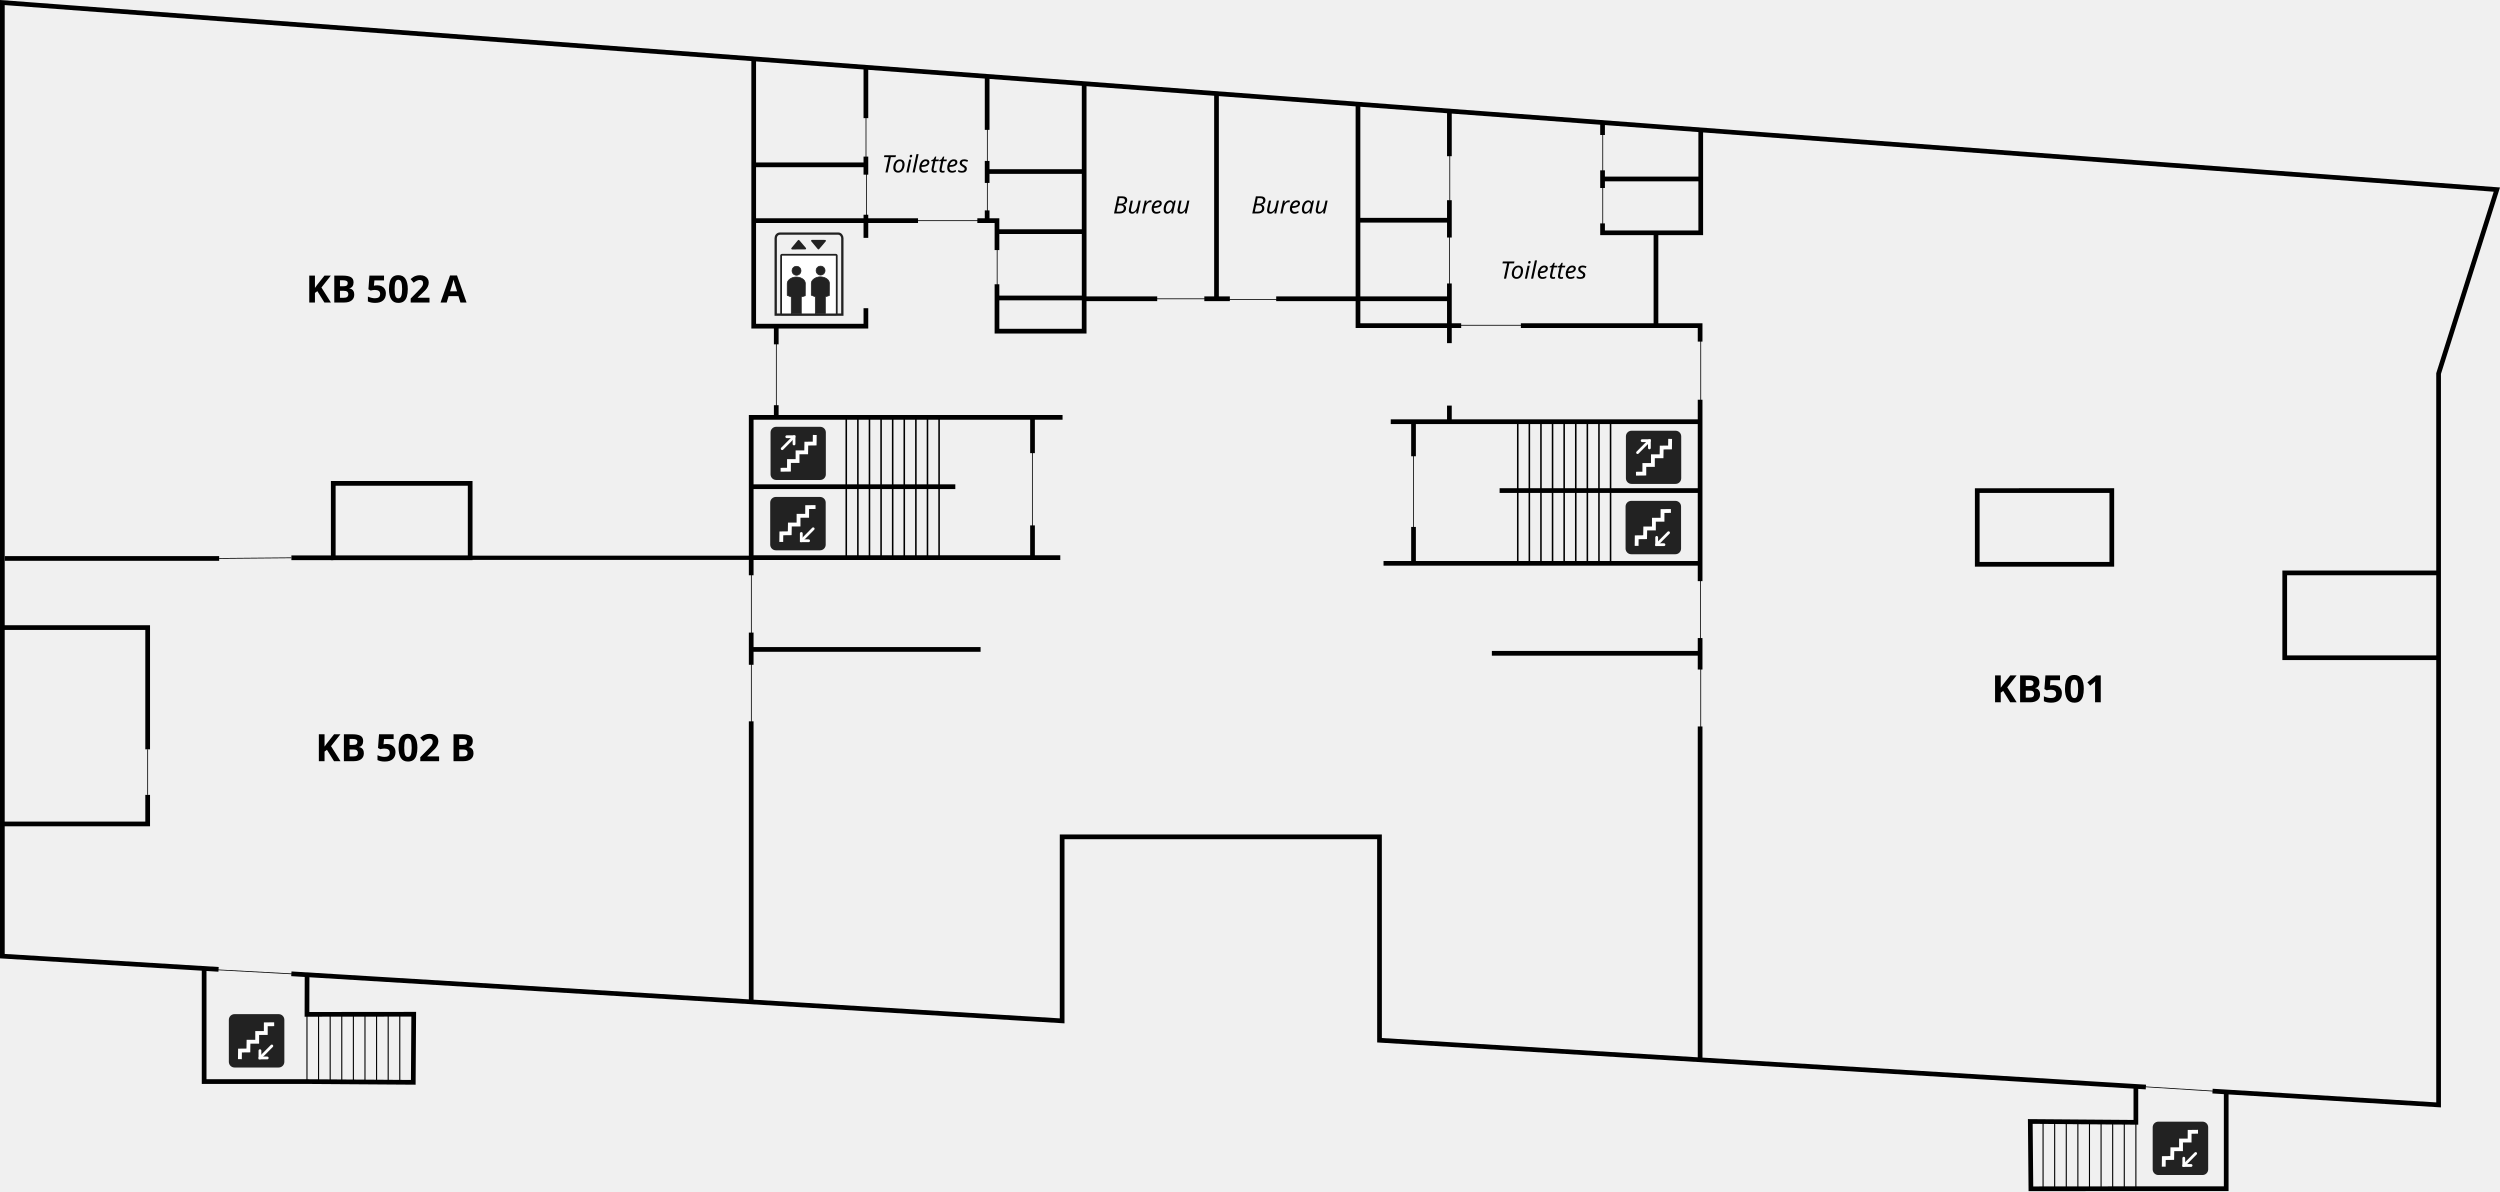
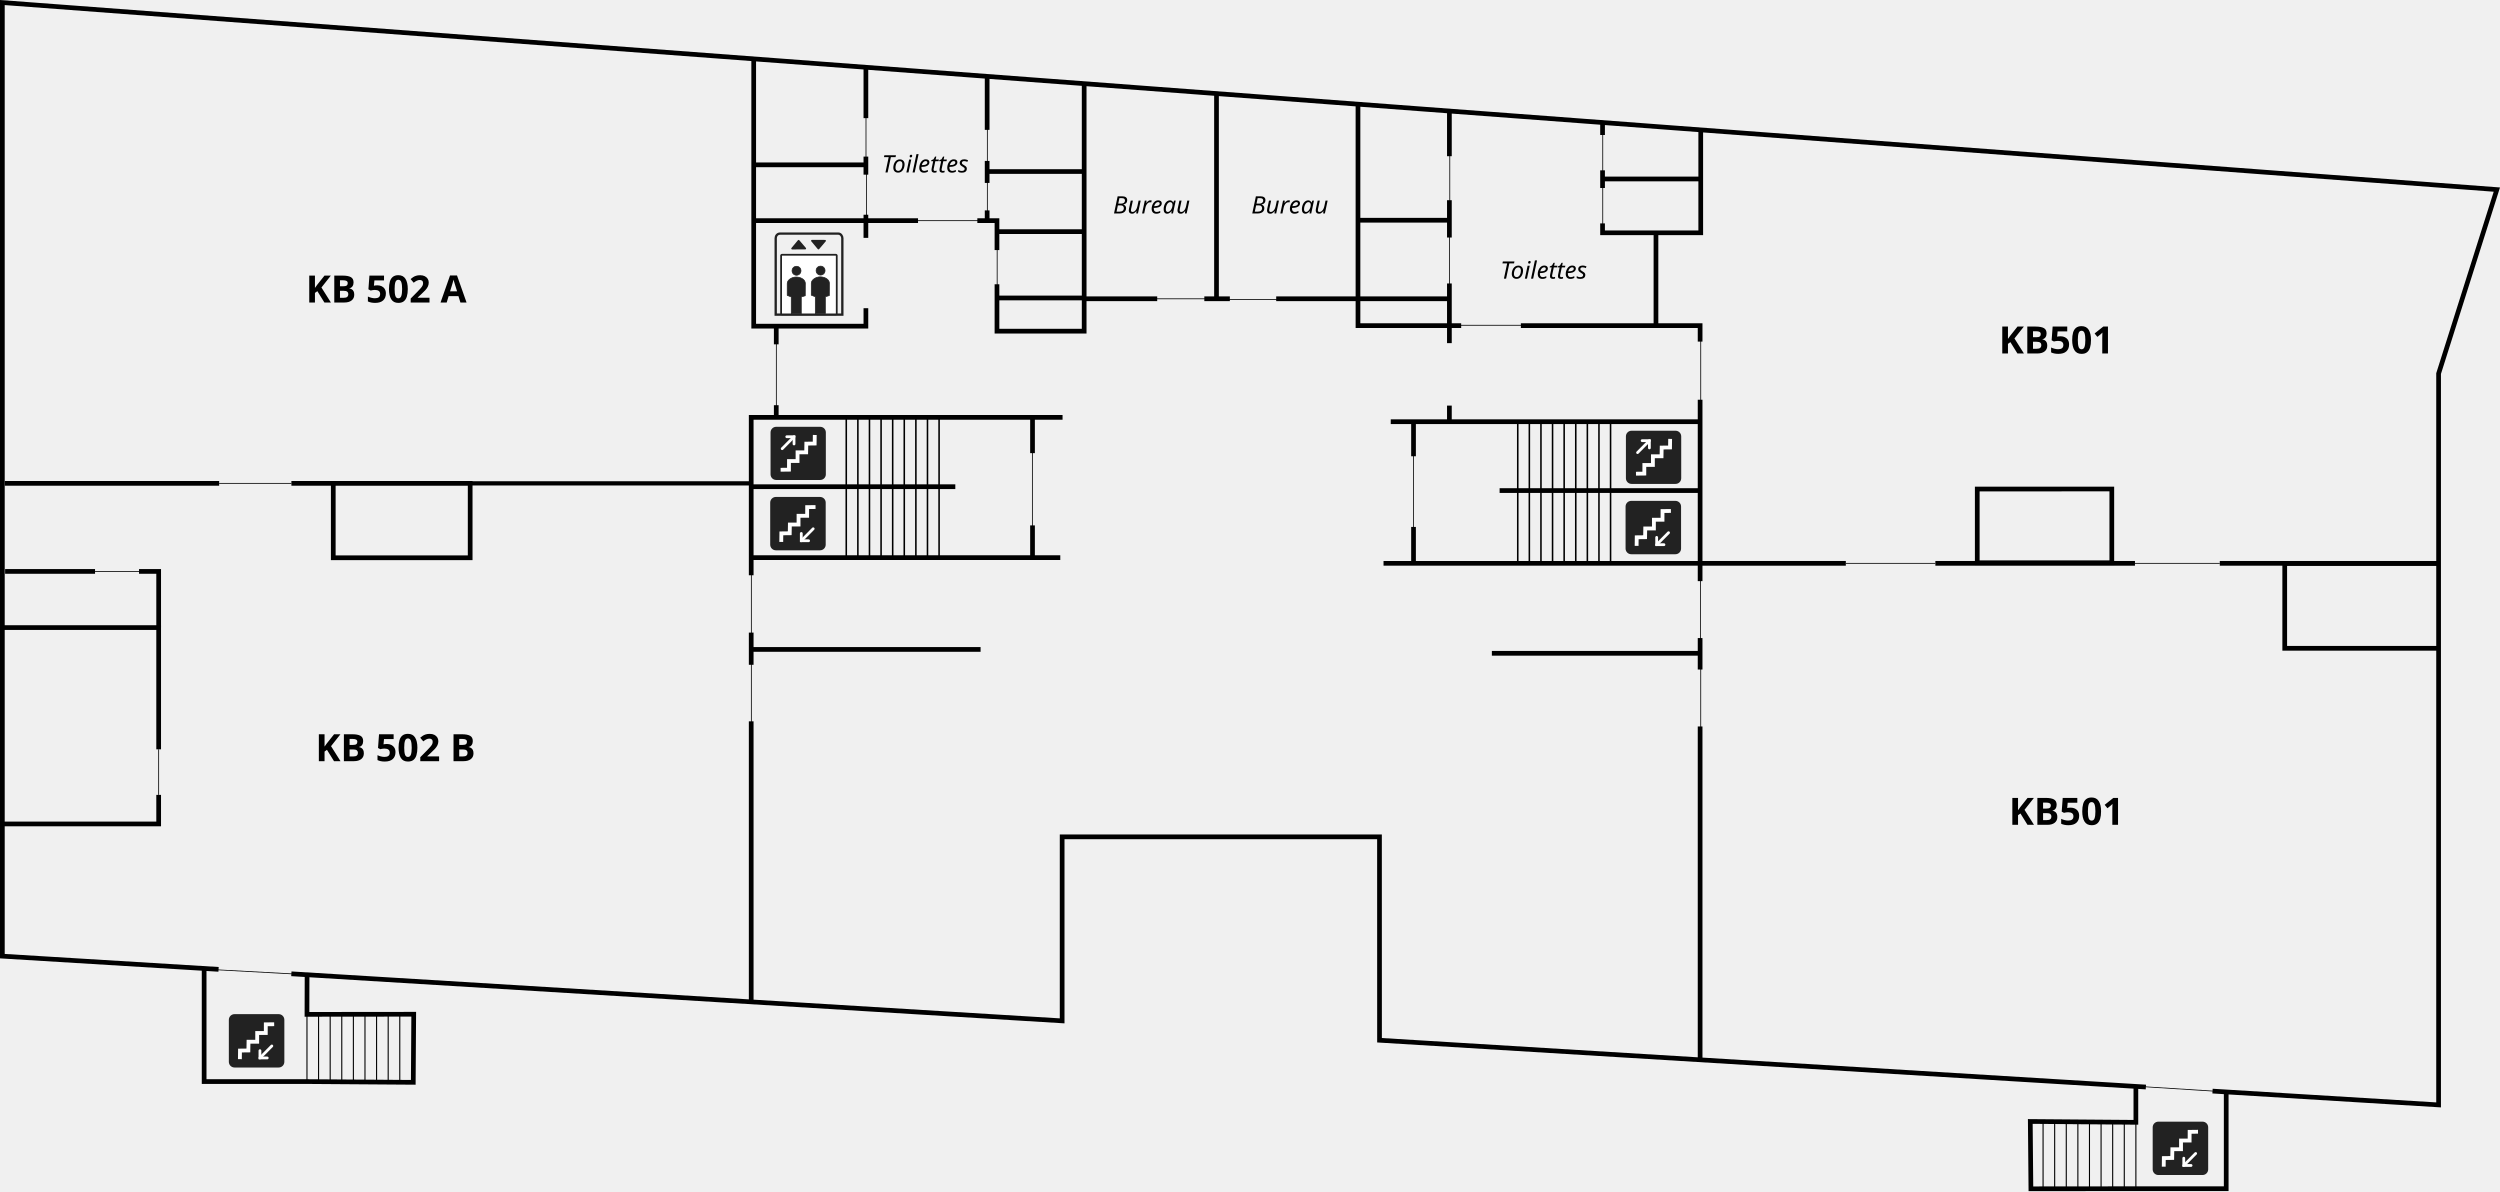
<svg xmlns="http://www.w3.org/2000/svg" xmlns:xlink="http://www.w3.org/1999/xlink" version="1.1" id="svg869" width="100%" height="100%" viewBox="0 0 3182.856 1516.378">
  <defs id="defs873">
    <clipPath id="clip0-5-8-2">
      <rect y="0" x="0" id="rect3978-5-8-5" height="615" width="613" />
    </clipPath>
    <clipPath id="clip0-5-8-2-3">
      <rect y="0" x="0" id="rect3978-5-8-5-6" height="615" width="613" />
    </clipPath>
    <clipPath id="clip0-5-8-2-3-7">
      <rect y="0" x="0" id="rect3978-5-8-5-6-5" height="615" width="613" />
    </clipPath>
  </defs>
-   <path id="path997" style="fill:none;fill-rule:evenodd;stroke:#000000;stroke-width:6;stroke-linecap:butt;stroke-linejoin:miter;stroke-miterlimit:4;stroke-dasharray:none;stroke-opacity:1" d="m 2719.28,1382.878 v 46 l -134.427,-1.093 0.773,85.725 133.153,-0.132 h 115.5 v -121 m -2443.329,-151.207 -0.135,50.255 135.913,-0.144 -0.579,86.687 -139.334,-1 H 259.891 V 1234.807 M 988.28,531.878 v -16 m 0,-77.5 v -22.5 m 1176.202,208.696 h -255.266 m -953.18,-4.95 h 260.215 m -113.972,-409.746 H 958.78 m 840.835,507.327 v -46.327 m 0,-90 v -41.864 m 366.988,-2.121 h -395.98 m 395.273,180.312 h -404.465 m 402.344,114.551 h -264.415 m -584.82,-299.813 v 44.935 m 0,92 v 41.256 m 793.74,-413.506 v 117.75 m -69,-186.5 h 127 z m 126,-62 v 130.5 h -125 v -12 m 0,-45 v -22.5 m 0,-45 v -15 m -194,123.5 h -116.5 m 115.5,134.5 v -54 m 0,-58.5 v -47.5 m 0,-56 v -57 m -588,76.5 h 124 m -124.5,62 v -12.5 m 0,-35 v -28 m 0,-39.5 V 98.378 m 13.5,196.5 h 110 m -110.5,84.5 h 111 m 168,-259.5 v 260 m -169,0.5 h 93.5 m 60,0 h 32.5 m 59,0 h 104 m 0.124,-247.243 v 281.428 h 131.376 m 76,0 h 228.202 v 20.315 m 0,74 v 231 m 0,72.5 v 40 m 0,72.5 V 1350.773 M 959.573,280.92 h 209.208 m 75.5,0 h 25.005 v 37.458 m 0,43.5 v 59.756 h 111.016 V 106.972 M 959.573,74.445 V 415.271 h 142.836 v -22.892 m 0,-89.5 v -22.665 M 956.744,826.807 H 1248.431 M 956.744,709.957 H 1349.896 M 956.391,1275.82 V 918.378 m 0,-72 v -41 m 0,-73 v -201 h 396.39 m 1335.845,93.196 v 93.868 h -171.297 l -5e-4,-93.846 z m 416.655,212.804 h -196.5 v -108 h 195.5 M 598.595,615.382 v 94.752 H 424.293 v -94.752 z m 2218.27,773.745 287.812,17.573 V 475.611 L 3178.851,241.374 3,3.233 3.001,1217.323 278.252,1234.129 m 92.696,5.66 981.313,59.915 v -234.325 h 404.02 l 0.046,258.996 975.678,59.571 M 1102.408,280.213 v -6.835 m 0,-51 v -23 m 0,-49 V 86.878 m 742.872,328 v 22 m 0,79.5 v 20.515 m -116.5,-156.515 h 117" />
+   <path id="path997" style="fill:none;fill-rule:evenodd;stroke:#000000;stroke-width:6;stroke-linecap:butt;stroke-linejoin:miter;stroke-miterlimit:4;stroke-dasharray:none;stroke-opacity:1" d="m 2719.28,1382.878 v 46 l -134.427,-1.093 0.773,85.725 133.153,-0.132 h 115.5 v -121 m -2443.329,-151.207 -0.135,50.255 135.913,-0.144 -0.579,86.687 -139.334,-1 H 259.891 V 1234.807 M 988.28,531.878 v -16 m 0,-77.5 v -22.5 m 1176.202,208.696 h -255.266 m -953.18,-4.95 h 260.215 m -113.972,-409.746 H 958.78 m 840.835,507.327 v -46.327 m 0,-90 v -41.864 m 366.988,-2.121 h -395.98 m 395.273,180.312 h -404.465 m 402.344,114.551 h -264.415 m -584.82,-299.813 v 44.935 m 0,92 v 41.256 m 793.74,-413.506 v 117.75 m -69,-186.5 h 127 z m 126,-62 v 130.5 h -125 v -12 m 0,-45 v -22.5 m 0,-45 v -15 m -194,123.5 h -116.5 m 115.5,134.5 v -54 m 0,-58.5 v -47.5 m 0,-56 v -57 m -588,76.5 h 124 m -124.5,62 v -12.5 m 0,-35 v -28 m 0,-39.5 V 98.378 m 13.5,196.5 h 110 m -110.5,84.5 h 111 m 168,-259.5 v 260 m -169,0.5 h 93.5 m 60,0 h 32.5 m 59,0 h 104 m 0.124,-247.243 v 281.428 h 131.376 m 76,0 h 228.202 v 20.315 m 0,74 v 231 m 0,72.5 v 40 m 0,72.5 V 1350.773 M 959.573,280.92 h 209.208 m 75.5,0 h 25.005 v 37.458 m 0,43.5 v 59.756 h 111.016 V 106.972 M 959.573,74.445 V 415.271 h 142.836 v -22.892 m 0,-89.5 v -22.665 M 956.744,826.807 H 1248.431 M 956.744,709.957 H 1349.896 M 956.391,1275.82 V 918.378 m 0,-72 v -41 m 0,-73 v -201 h 396.39 m 1335.845,91.196 v 93.868 h -171.297 l -5e-4,-93.846 z m 416.655,202.804 h -196.5 v -108 h 195.5 M 598.595,615.382 v 94.752 H 424.293 v -94.752 z m 2218.27,773.745 287.812,17.573 V 475.611 L 3178.851,241.374 3,3.233 3.001,1217.323 278.252,1234.129 m 92.696,5.66 981.313,59.915 v -234.325 h 404.02 l 0.046,258.996 975.678,59.571 M 1102.408,280.213 v -6.835 m 0,-51 v -23 m 0,-49 V 86.878 m 742.872,328 v 22 m 0,79.5 v 20.515 m -116.5,-156.515 h 117" />
  <path id="path1003" style="fill:none;fill-rule:evenodd;stroke:#000000;stroke-width:1;stroke-linecap:butt;stroke-linejoin:miter;stroke-miterlimit:4;stroke-dasharray:none;stroke-opacity:1" d="m 1799.616,576.844 v 100.763 m -1528.058,556.847 104.652,5.657 m 2350.321,143.268 95.5,6 m -656.75,-541.5 v 81 m -0.444,-192.581 v 80.61 m 0.444,-385.529 v 82 m -124.75,-277.5 v 53 m 0,-119.75 v 51.75 m -194.75,38 v -63.5 m -0.5,170 v -67 m 10,115.75 h 86 m -378.369,-32.976 h 65.761 m -160.16,-0.707 h 67.352 m -266.334,-65.817 v 50.5 m -12.5,-203.25 v 48 m -154.5,-7.5 v -56.25 m 0.75,131 v -57.75 m 62.414,61.542 h 81.671 m -258.978,237.941 v -84.323 m 325.976,138.593 v 98.465 m -357.796,136.295 v -78.842 m 0,191.803 v -76.721 m 300.463,-615.253 v 41.5" />
  <text xml:space="preserve" style="font-style:normal;font-weight:normal;font-size:30.626px;line-height:125%;font-family:sans-serif;letter-spacing:0px;word-spacing:0px;fill:#000000;fill-opacity:1;stroke:none;stroke-width:0.957px;stroke-linecap:butt;stroke-linejoin:miter;stroke-opacity:1" x="1122.651" y="219.548" id="text1232">
    <tspan id="tspan1230" x="1122.651" y="219.548" style="font-style:italic;font-variant:normal;font-weight:normal;font-stretch:normal;font-size:30.626px;font-family:'Atkinson Hyperlegible';-inkscape-font-specification:'Atkinson Hyperlegible Italic';stroke-width:0.957px">Toilettes</tspan>
  </text>
  <path id="path4289-9" style="fill:none;stroke:#000000;stroke-width:1.999;stroke-linecap:butt;stroke-linejoin:miter;stroke-miterlimit:4;stroke-dasharray:none;stroke-opacity:1" d="M 1077.421,710.892 V 532.535 m 14.77,177.643 V 531.463 m 14.771,179.071 V 532.178 m 14.77,178.357 V 531.821 m 14.77,177.286 V 531.463 m 14.77,179.071 V 531.106 m 14.771,179.071 V 531.463 m 14.77,179.429 V 532.892 m 14.77,176.781 V 532.235" />
  <path id="path4289-9-3" style="fill:none;stroke:#000000;stroke-width:1.999;stroke-linecap:butt;stroke-linejoin:miter;stroke-miterlimit:4;stroke-dasharray:none;stroke-opacity:1" d="M 1932.313,717.256 V 538.899 m 14.77,177.643 V 537.827 m 14.771,179.071 V 538.542 m 14.77,178.357 V 538.185 m 14.77,177.286 V 537.827 m 14.77,179.071 V 537.47 m 14.771,179.071 V 537.827 m 14.77,179.429 V 539.256 m 14.77,176.781 V 538.599" />
-   <text xml:space="preserve" style="font-style:normal;font-weight:normal;font-size:40px;line-height:125%;font-family:sans-serif;letter-spacing:0px;word-spacing:0px;fill:#000000;fill-opacity:1;stroke:none;stroke-width:1px;stroke-linecap:butt;stroke-linejoin:miter;stroke-opacity:1" x="2535.685" y="894.124" id="text1594">
-     <tspan id="tspan1592" x="2535.685" y="894.124" style="font-style:normal;font-variant:normal;font-weight:bold;font-stretch:normal;font-size:48px;font-family:'Atkinson Hyperlegible';-inkscape-font-specification:'Atkinson Hyperlegible Bold'">KB501</tspan>
+   <text xml:space="preserve" style="font-style:normal;font-weight:normal;font-size:40px;line-height:125%;font-family:sans-serif;letter-spacing:0px;word-spacing:0px;fill:#000000;fill-opacity:1;stroke:none;stroke-width:1px;stroke-linecap:butt;stroke-linejoin:miter;stroke-opacity:1" x="2557.685" y="1050.124" id="text1594">
+     <tspan id="tspan1592" x="2557.685" y="1050.124" style="font-style:normal;font-variant:normal;font-weight:bold;font-stretch:normal;font-size:48px;font-family:'Atkinson Hyperlegible';-inkscape-font-specification:'Atkinson Hyperlegible Bold'">KB501</tspan>
  </text>
  <text xml:space="preserve" style="font-style:normal;font-weight:normal;font-size:40px;line-height:125%;font-family:sans-serif;letter-spacing:0px;word-spacing:0px;fill:#000000;fill-opacity:1;stroke:none;stroke-width:1px;stroke-linecap:butt;stroke-linejoin:miter;stroke-opacity:1" x="401.637" y="969.078" id="text1598">
    <tspan id="tspan1596" x="401.637" y="969.078" style="font-style:normal;font-variant:normal;font-weight:bold;font-stretch:normal;font-size:48px;font-family:'Atkinson Hyperlegible';-inkscape-font-specification:'Atkinson Hyperlegible Bold'">KB 502 B</tspan>
  </text>
-   <path style="fill:none;stroke:#000000;stroke-width:5.4;stroke-linecap:butt;stroke-linejoin:miter;stroke-opacity:1;stroke-miterlimit:4;stroke-dasharray:none" d="M 598.595,710.134 H 958" id="path897" />
-   <path style="fill:none;stroke:#000000;stroke-width:6;stroke-linecap:butt;stroke-linejoin:miter;stroke-opacity:1;stroke-miterlimit:4;stroke-dasharray:none" d="M 424.293,710.134 H 371" id="path899" />
-   <path style="fill:none;stroke:#000000;stroke-width:6;stroke-linecap:butt;stroke-linejoin:miter;stroke-opacity:1;stroke-miterlimit:4;stroke-dasharray:none" d="M 279,711 H 6" id="path901" />
-   <path style="fill:none;stroke:#000000;stroke-width:6;stroke-linecap:butt;stroke-linejoin:miter;stroke-opacity:1;stroke-miterlimit:4;stroke-dasharray:none" d="M 5,799 H 188 V 954" id="path903" />
-   <path style="fill:none;stroke:#000000;stroke-width:6;stroke-linecap:butt;stroke-linejoin:miter;stroke-opacity:1;stroke-miterlimit:4;stroke-dasharray:none" d="m 188,1012 v 37 H 4" id="path905" />
-   <path style="fill:none;stroke:#000000;stroke-width:1px;stroke-linecap:butt;stroke-linejoin:miter;stroke-opacity:1" d="m 188,954 v 58" id="path907" />
-   <path style="fill:none;stroke:#000000;stroke-width:1px;stroke-linecap:butt;stroke-linejoin:miter;stroke-opacity:1" d="m 279,711 92,-0.866" id="path909" />
+   <path style="fill:none;stroke:#000000;stroke-width:5.4;stroke-linecap:butt;stroke-linejoin:miter;stroke-miterlimit:4;stroke-dasharray:none;stroke-opacity:1" d="M 598.595,615.382 H 958" id="path897" />
+   <path style="fill:none;stroke:#000000;stroke-width:6;stroke-linecap:butt;stroke-linejoin:miter;stroke-miterlimit:4;stroke-dasharray:none;stroke-opacity:1" d="M 424.293,615.382 H 371" id="path899" />
+   <path style="fill:none;stroke:#000000;stroke-width:6;stroke-linecap:butt;stroke-linejoin:miter;stroke-miterlimit:4;stroke-dasharray:none;stroke-opacity:1" d="M 279,615.382 H 6" id="path901" />
+   <path style="fill:none;stroke:#000000;stroke-width:6;stroke-linecap:butt;stroke-linejoin:miter;stroke-miterlimit:4;stroke-dasharray:none;stroke-opacity:1" d="M 5,799 H 202 V 954" id="path903" />
+   <path style="fill:none;stroke:#000000;stroke-width:6;stroke-linecap:butt;stroke-linejoin:miter;stroke-miterlimit:4;stroke-dasharray:none;stroke-opacity:1" d="m 202,1012 v 37 H 4" id="path905" />
+   <path style="fill:none;stroke:#000000;stroke-width:1px;stroke-linecap:butt;stroke-linejoin:miter;stroke-opacity:1" d="m 202,954 v 58" id="path907" />
  <text xml:space="preserve" style="font-style:normal;font-weight:normal;font-size:30.626px;line-height:125%;font-family:sans-serif;letter-spacing:0px;word-spacing:0px;fill:#000000;fill-opacity:1;stroke:none;stroke-width:0.957px;stroke-linecap:butt;stroke-linejoin:miter;stroke-opacity:1" x="1910.055" y="354.78" id="text1232-4">
    <tspan id="tspan1230-1" x="1910.055" y="354.78" style="font-style:italic;font-variant:normal;font-weight:normal;font-stretch:normal;font-size:30.626px;font-family:'Atkinson Hyperlegible';-inkscape-font-specification:'Atkinson Hyperlegible Italic';stroke-width:0.957px">Toilettes</tspan>
  </text>
  <text xml:space="preserve" style="font-style:normal;font-weight:normal;font-size:30.626px;line-height:125%;font-family:sans-serif;letter-spacing:0px;word-spacing:0px;fill:#000000;fill-opacity:1;stroke:none;stroke-width:0.957px;stroke-linecap:butt;stroke-linejoin:miter;stroke-opacity:1" x="1417.055" y="271.78" id="text1232-7">
    <tspan id="tspan1230-4" x="1417.055" y="271.78" style="font-style:italic;font-variant:normal;font-weight:normal;font-stretch:normal;font-size:30.626px;font-family:'Atkinson Hyperlegible';-inkscape-font-specification:'Atkinson Hyperlegible Italic';stroke-width:0.957px">Bureau</tspan>
  </text>
  <text xml:space="preserve" style="font-style:normal;font-weight:normal;font-size:30.626px;line-height:125%;font-family:sans-serif;letter-spacing:0px;word-spacing:0px;fill:#000000;fill-opacity:1;stroke:none;stroke-width:0.957px;stroke-linecap:butt;stroke-linejoin:miter;stroke-opacity:1" x="1593.055" y="271.78" id="text1232-5">
    <tspan id="tspan1230-6" x="1593.055" y="271.78" style="font-style:italic;font-variant:normal;font-weight:normal;font-stretch:normal;font-size:30.626px;font-family:'Atkinson Hyperlegible';-inkscape-font-specification:'Atkinson Hyperlegible Italic';stroke-width:0.957px">Bureau</tspan>
  </text>
  <text xml:space="preserve" style="font-style:normal;font-weight:normal;font-size:40px;line-height:125%;font-family:sans-serif;letter-spacing:0px;word-spacing:0px;fill:#000000;fill-opacity:1;stroke:none;stroke-width:1px;stroke-linecap:butt;stroke-linejoin:miter;stroke-opacity:1" x="389.412" y="385.142" id="text1598-5">
    <tspan id="tspan1596-7" x="389.412" y="385.142" style="font-style:normal;font-variant:normal;font-weight:bold;font-stretch:normal;font-size:48px;font-family:'Atkinson Hyperlegible';-inkscape-font-specification:'Atkinson Hyperlegible Bold'">KB 502 A</tspan>
  </text>
-   <a xlink:href="kb-voltaire-f6.svg" transform="translate(0.4046542,671.9301)" id="a1820-2">
+   <a xlink:href="kb-voltaire-f6.svg" id="a1820-2" transform="translate(0.4046542,671.9301)">
    <g id="g1779-6" transform="matrix(2.242849,0,0,2.242849,820.2758,-867.3743)">
      <path style="fill:none;stroke:#222222;stroke-width:1.323;stroke-linecap:butt;stroke-linejoin:miter;stroke-miterlimit:4;stroke-dasharray:none;stroke-opacity:1" d="M 112.236,265.75 H 74.411 v -43.415 c 0,-1.194 0.856,-2.592 2.491,-2.592 h 32.994 c 1.425,0 2.348,1.373 2.348,2.582 z" id="path1676-5" />
      <rect style="fill:#ffffff;fill-opacity:1;stroke:#222222;stroke-width:2.022;stroke-linecap:round;stroke-linejoin:round;stroke-miterlimit:4;stroke-dasharray:none;stroke-opacity:1;paint-order:markers stroke fill" id="rect1588-0-8-3-3" width="30.571" height="32.832" x="77.986" y="232.268" rx="0" />
      <path style="fill:#222222;fill-opacity:1;stroke:#222222;stroke-width:1;stroke-linecap:butt;stroke-linejoin:round;stroke-miterlimit:4;stroke-dasharray:none;stroke-opacity:1" d="m 94.997,223.799 3.681,4.417 3.744,-4.396 z" id="path1605-1-3-5" />
      <path style="fill:#222222;fill-opacity:1;stroke:#222222;stroke-width:1;stroke-linecap:butt;stroke-linejoin:round;stroke-miterlimit:4;stroke-dasharray:none;stroke-opacity:1" d="m 83.745,228.238 3.681,-4.417 3.744,4.396 z" id="path1605-2-4-8-2" />
      <path style="fill:#222222;fill-opacity:1;stroke:#222222;stroke-width:0.395;stroke-linecap:butt;stroke-linejoin:round;stroke-miterlimit:4;stroke-dasharray:none;stroke-opacity:1" d="m 83.241,255.695 v 9.54 h 5.684 v -9.556 l 2.259,-0.658 0.033,-7.07 c 0.009,-1.912 -2.35,-3.553 -5.201,-3.557 -2.508,-0.003 -5.065,1.714 -5.065,3.681 v 6.723 z" id="path1011-82-7-9" />
      <circle style="fill:#222222;fill-opacity:1;stroke:#222222;stroke-width:0.395;stroke-linecap:round;stroke-linejoin:round;stroke-miterlimit:4;stroke-dasharray:none;stroke-opacity:1;paint-order:markers stroke fill" id="path1013-7-0-7" cx="86.224" cy="240.836" r="2.538" />
      <path style="fill:#222222;fill-opacity:1;stroke:#222222;stroke-width:0.395;stroke-linecap:butt;stroke-linejoin:round;stroke-miterlimit:4;stroke-dasharray:none;stroke-opacity:1" d="m 96.903,255.595 v 9.54 h 5.684 v -9.556 l 2.259,-0.658 0.033,-7.07 c 0.009,-1.912 -2.35,-3.553 -5.201,-3.557 -2.508,-0.003 -5.065,1.714 -5.065,3.681 v 6.723 z" id="path1011-8-3-8-2" />
      <circle style="fill:#222222;fill-opacity:1;stroke:#222222;stroke-width:0.395;stroke-linecap:round;stroke-linejoin:round;stroke-miterlimit:4;stroke-dasharray:none;stroke-opacity:1;paint-order:markers stroke fill" id="path1013-5-5-5-4" cx="99.886" cy="240.737" r="2.538" />
    </g>
  </a>
-   <a xlink:href="kb-voltaire-f4.svg" id="a2089" transform="translate(1135.696,689.0167)">
+   <a xlink:href="kb-voltaire-f4.svg" transform="translate(1135.696,689.0167)" id="a2089">
    <g id="g2024" transform="matrix(0.136674,0,0,0.136674,17.89789,-153.8829)">
      <rect style="fill:#222222;fill-opacity:1;stroke:none;stroke-width:27.995;stroke-linecap:round;stroke-linejoin:round;stroke-miterlimit:4;stroke-dasharray:none;stroke-opacity:1;paint-order:markers stroke fill" id="rect1968" width="516.986" height="497.102" x="-1265.884" y="713.696" ry="52.714" />
      <path style="fill:none;stroke:#ffffff;stroke-width:35.781;stroke-linecap:butt;stroke-linejoin:miter;stroke-miterlimit:4;stroke-dasharray:none;stroke-opacity:1" d="m -1163.01,1132.955 1,-80 78,-1 1.353,-81.317 h 80.761 v -81.325 h 80.052 l 0.187,-80.675 78,-1" id="path1903" />
      <g id="g1996" transform="translate(20.33134,24.84941)">
        <path style="fill:none;stroke:#ffffff;stroke-width:25.932;stroke-linecap:round;stroke-linejoin:miter;stroke-miterlimit:4;stroke-dasharray:none;stroke-opacity:1" d="M -885.838,985.217 -996.563,1096.966" id="path1905" />
        <path style="fill:none;stroke:#ffffff;stroke-width:25.932;stroke-linecap:round;stroke-linejoin:miter;stroke-miterlimit:4;stroke-dasharray:none;stroke-opacity:1" d="m -928.614,1096.966 -67.95,1e-4 3.3e-4,-67.949" id="path1907" />
      </g>
    </g>
  </a>
-   <a xlink:href="kb-voltaire-f6.svg" id="a2081" transform="translate(1135.696,689.0167)">
+   <a xlink:href="kb-voltaire-f6.svg" transform="translate(1135.696,689.0167)" id="a2081">
    <g id="g2031" transform="matrix(0.1361752,0,0,0.1361752,-65.89094,-244.15)">
      <rect style="fill:#222222;fill-opacity:1;stroke:none;stroke-width:27.995;stroke-linecap:round;stroke-linejoin:round;stroke-miterlimit:4;stroke-dasharray:none;stroke-opacity:1;paint-order:markers stroke fill" id="rect1968-4" width="516.986" height="497.102" x="-652.004" y="723.443" ry="52.714" />
      <path style="fill:none;stroke:#ffffff;stroke-width:35.781;stroke-linecap:butt;stroke-linejoin:miter;stroke-miterlimit:4;stroke-dasharray:none;stroke-opacity:1" d="m -238.563,799.814 -1,80 -78,1 -1.353,81.317 h -80.761 v 81.325 h -80.051 l -0.188,80.675 -78,1" id="path1903-8" />
      <g id="g1996-4" transform="rotate(180,-714.5234,956.5798)">
        <path style="fill:none;stroke:#ffffff;stroke-width:25.932;stroke-linecap:round;stroke-linejoin:miter;stroke-miterlimit:4;stroke-dasharray:none;stroke-opacity:1" d="M -885.838,985.217 -996.563,1096.966" id="path1905-2" />
        <path style="fill:none;stroke:#ffffff;stroke-width:25.932;stroke-linecap:round;stroke-linejoin:miter;stroke-miterlimit:4;stroke-dasharray:none;stroke-opacity:1" d="m -928.614,1096.966 -67.95,1e-4 3.3e-4,-67.949" id="path1907-4" />
      </g>
    </g>
  </a>
-   <a xlink:href="kb-voltaire-f4.svg" transform="translate(2224.696,694.0167)" id="a2089-2">
+   <a xlink:href="kb-voltaire-f4.svg" id="a2089-2" transform="translate(2224.696,694.0167)">
    <g id="g2024-7" transform="matrix(0.136674,0,0,0.136674,17.89789,-153.8829)">
      <rect style="fill:#222222;fill-opacity:1;stroke:none;stroke-width:27.995;stroke-linecap:round;stroke-linejoin:round;stroke-miterlimit:4;stroke-dasharray:none;stroke-opacity:1;paint-order:markers stroke fill" id="rect1968-7" width="516.986" height="497.102" x="-1265.884" y="713.696" ry="52.714" />
      <path style="fill:none;stroke:#ffffff;stroke-width:35.781;stroke-linecap:butt;stroke-linejoin:miter;stroke-miterlimit:4;stroke-dasharray:none;stroke-opacity:1" d="m -1163.01,1132.955 1,-80 78,-1 1.353,-81.317 h 80.761 v -81.325 h 80.052 l 0.187,-80.675 78,-1" id="path1903-2" />
      <g id="g1996-2" transform="translate(20.33134,24.84941)">
        <path style="fill:none;stroke:#ffffff;stroke-width:25.932;stroke-linecap:round;stroke-linejoin:miter;stroke-miterlimit:4;stroke-dasharray:none;stroke-opacity:1" d="M -885.838,985.217 -996.563,1096.966" id="path1905-23" />
        <path style="fill:none;stroke:#ffffff;stroke-width:25.932;stroke-linecap:round;stroke-linejoin:miter;stroke-miterlimit:4;stroke-dasharray:none;stroke-opacity:1" d="m -928.614,1096.966 -67.95,1e-4 3.3e-4,-67.949" id="path1907-9" />
      </g>
    </g>
  </a>
-   <a xlink:href="kb-voltaire-f6.svg" transform="translate(2224.696,694.0167)" id="a2081-5">
+   <a xlink:href="kb-voltaire-f6.svg" id="a2081-5" transform="translate(2224.696,694.0167)">
    <g id="g2031-8" transform="matrix(0.1361752,0,0,0.1361752,-65.89094,-244.15)">
      <rect style="fill:#222222;fill-opacity:1;stroke:none;stroke-width:27.995;stroke-linecap:round;stroke-linejoin:round;stroke-miterlimit:4;stroke-dasharray:none;stroke-opacity:1;paint-order:markers stroke fill" id="rect1968-4-6" width="516.986" height="497.102" x="-652.004" y="723.443" ry="52.714" />
      <path style="fill:none;stroke:#ffffff;stroke-width:35.781;stroke-linecap:butt;stroke-linejoin:miter;stroke-miterlimit:4;stroke-dasharray:none;stroke-opacity:1" d="m -238.563,799.814 -1,80 -78,1 -1.353,81.317 h -80.761 v 81.325 h -80.051 l -0.188,80.675 -78,1" id="path1903-8-4" />
      <g id="g1996-4-2" transform="rotate(180,-714.5234,956.5798)">
        <path style="fill:none;stroke:#ffffff;stroke-width:25.932;stroke-linecap:round;stroke-linejoin:miter;stroke-miterlimit:4;stroke-dasharray:none;stroke-opacity:1" d="M -885.838,985.217 -996.563,1096.966" id="path1905-2-4" />
        <path style="fill:none;stroke:#ffffff;stroke-width:25.932;stroke-linecap:round;stroke-linejoin:miter;stroke-miterlimit:4;stroke-dasharray:none;stroke-opacity:1" d="m -928.614,1096.966 -67.95,1e-4 3.3e-4,-67.949" id="path1907-4-3" />
      </g>
    </g>
  </a>
  <path id="path4289-9-3-3" style="fill:none;stroke:#000000;stroke-width:1.385;stroke-linecap:butt;stroke-linejoin:miter;stroke-miterlimit:4;stroke-dasharray:none;stroke-opacity:1" d="m 2601.117,1514.565 v -85.543 m 14.77,85.2 v -85.714 m 14.771,85.885 v -85.543 m 14.77,85.543 v -85.714 m 14.77,85.029 v -85.2 m 14.77,85.885 v -86.057 m 14.771,85.885 v -85.714 m 14.77,86.057 v -85.371 m 14.77,84.787 v -85.102" />
  <path id="path4289-9-3-3-2" style="fill:none;stroke:#000000;stroke-width:1.385;stroke-linecap:butt;stroke-linejoin:miter;stroke-miterlimit:4;stroke-dasharray:none;stroke-opacity:1" d="m 390.816,1376.969 v -85.543 m 14.77,85.2 v -85.714 m 14.771,85.885 v -85.543 m 14.77,85.543 v -85.714 m 14.77,85.029 v -85.2 m 14.77,85.885 v -86.057 m 14.771,85.885 v -85.714 m 14.77,86.057 v -85.371 m 14.77,84.787 v -85.102" />
-   <a xlink:href="kb-voltaire-f3.svg" transform="translate(2895.786,1484.369)" id="a2089-8">
+   <a xlink:href="kb-voltaire-f3.svg" id="a2089-8" transform="translate(2895.786,1484.369)">
    <g id="g2024-3" transform="matrix(0.136674,0,0,0.136674,17.89789,-153.8829)">
      <rect style="fill:#222222;fill-opacity:1;stroke:none;stroke-width:27.995;stroke-linecap:round;stroke-linejoin:round;stroke-miterlimit:4;stroke-dasharray:none;stroke-opacity:1;paint-order:markers stroke fill" id="rect1968-8" width="516.986" height="497.102" x="-1265.884" y="713.696" ry="52.714" />
      <path style="fill:none;stroke:#ffffff;stroke-width:35.781;stroke-linecap:butt;stroke-linejoin:miter;stroke-miterlimit:4;stroke-dasharray:none;stroke-opacity:1" d="m -1163.01,1132.955 1,-80 78,-1 1.353,-81.317 h 80.761 v -81.325 h 80.052 l 0.187,-80.675 78,-1" id="path1903-9" />
      <g id="g1996-46" transform="translate(20.33134,24.84941)">
        <path style="fill:none;stroke:#ffffff;stroke-width:25.932;stroke-linecap:round;stroke-linejoin:miter;stroke-miterlimit:4;stroke-dasharray:none;stroke-opacity:1" d="M -885.838,985.217 -996.563,1096.966" id="path1905-9" />
        <path style="fill:none;stroke:#ffffff;stroke-width:25.932;stroke-linecap:round;stroke-linejoin:miter;stroke-miterlimit:4;stroke-dasharray:none;stroke-opacity:1" d="m -928.614,1096.966 -67.95,1e-4 3.3e-4,-67.949" id="path1907-95" />
      </g>
    </g>
  </a>
-   <a xlink:href="kb-voltaire-f3.svg" transform="translate(446.4696,1347.487)" id="a2089-0">
+   <a xlink:href="kb-voltaire-f3.svg" id="a2089-0" transform="translate(446.4696,1347.487)">
    <g id="g2024-5" transform="matrix(0.136674,0,0,0.136674,17.89789,-153.8829)">
      <rect style="fill:#222222;fill-opacity:1;stroke:none;stroke-width:27.995;stroke-linecap:round;stroke-linejoin:round;stroke-miterlimit:4;stroke-dasharray:none;stroke-opacity:1;paint-order:markers stroke fill" id="rect1968-1" width="516.986" height="497.102" x="-1265.884" y="713.696" ry="52.714" />
      <path style="fill:none;stroke:#ffffff;stroke-width:35.781;stroke-linecap:butt;stroke-linejoin:miter;stroke-miterlimit:4;stroke-dasharray:none;stroke-opacity:1" d="m -1163.01,1132.955 1,-80 78,-1 1.353,-81.317 h 80.761 v -81.325 h 80.052 l 0.187,-80.675 78,-1" id="path1903-95" />
      <g id="g1996-1" transform="translate(20.33134,24.84941)">
        <path style="fill:none;stroke:#ffffff;stroke-width:25.932;stroke-linecap:round;stroke-linejoin:miter;stroke-miterlimit:4;stroke-dasharray:none;stroke-opacity:1" d="M -885.838,985.217 -996.563,1096.966" id="path1905-1" />
        <path style="fill:none;stroke:#ffffff;stroke-width:25.932;stroke-linecap:round;stroke-linejoin:miter;stroke-miterlimit:4;stroke-dasharray:none;stroke-opacity:1" d="m -928.614,1096.966 -67.95,1e-4 3.3e-4,-67.949" id="path1907-5" />
      </g>
    </g>
  </a>
+   <path style="fill:none;stroke:#000000;stroke-width:1px;stroke-linecap:butt;stroke-linejoin:miter;stroke-opacity:1" d="m 279,615.382 h 92" id="path921" />
+   <path style="fill:none;stroke:#000000;stroke-width:6;stroke-linecap:butt;stroke-linejoin:miter;stroke-opacity:1;stroke-miterlimit:4;stroke-dasharray:none" d="M 202,799 V 727.5 H 177" id="path923" />
+   <path style="fill:none;stroke:#000000;stroke-width:6;stroke-linecap:butt;stroke-linejoin:miter;stroke-opacity:1;stroke-miterlimit:4;stroke-dasharray:none" d="M 121,727.5 H 6.5" id="path925" />
+   <path style="fill:none;stroke:#000000;stroke-width:1px;stroke-linecap:butt;stroke-linejoin:miter;stroke-opacity:1" d="m 121,727.5 h 56" id="path927" />
+   <path style="fill:none;stroke:#000000;stroke-width:6;stroke-linecap:butt;stroke-linejoin:miter;stroke-opacity:1;stroke-miterlimit:4;stroke-dasharray:none" d="M 2165.897,717.205 H 2350" id="path929" />
+   <path style="fill:none;stroke:#000000;stroke-width:6;stroke-linecap:butt;stroke-linejoin:miter;stroke-miterlimit:4;stroke-dasharray:none;stroke-opacity:1" d="m 2464,717.205 h 254.103" id="path929-0" />
+   <path style="fill:none;stroke:#000000;stroke-width:6;stroke-linecap:butt;stroke-linejoin:miter;stroke-miterlimit:4;stroke-dasharray:none;stroke-opacity:1" d="m 2826.103,717.205 h 278.103" id="path929-0-7" />
+   <text xml:space="preserve" style="font-style:normal;font-weight:normal;font-size:40px;line-height:125%;font-family:sans-serif;letter-spacing:0px;word-spacing:0px;fill:#000000;fill-opacity:1;stroke:none;stroke-width:1px;stroke-linecap:butt;stroke-linejoin:miter;stroke-opacity:1" x="2544.864" y="450.032" id="text1594-0">
+     <tspan id="tspan1592-6" x="2544.864" y="450.032" style="font-style:normal;font-variant:normal;font-weight:bold;font-stretch:normal;font-size:48px;font-family:'Atkinson Hyperlegible';-inkscape-font-specification:'Atkinson Hyperlegible Bold'">KB501</tspan>
+   </text>
+   <path style="fill:none;stroke:#000000;stroke-width:1px;stroke-linecap:butt;stroke-linejoin:miter;stroke-opacity:1" d="m 2350,717.205 h 114" id="path979" />
+   <path style="fill:none;stroke:#000000;stroke-width:1px;stroke-linecap:butt;stroke-linejoin:miter;stroke-opacity:1" d="m 2718.103,717.205 h 108" id="path981" />
</svg>
